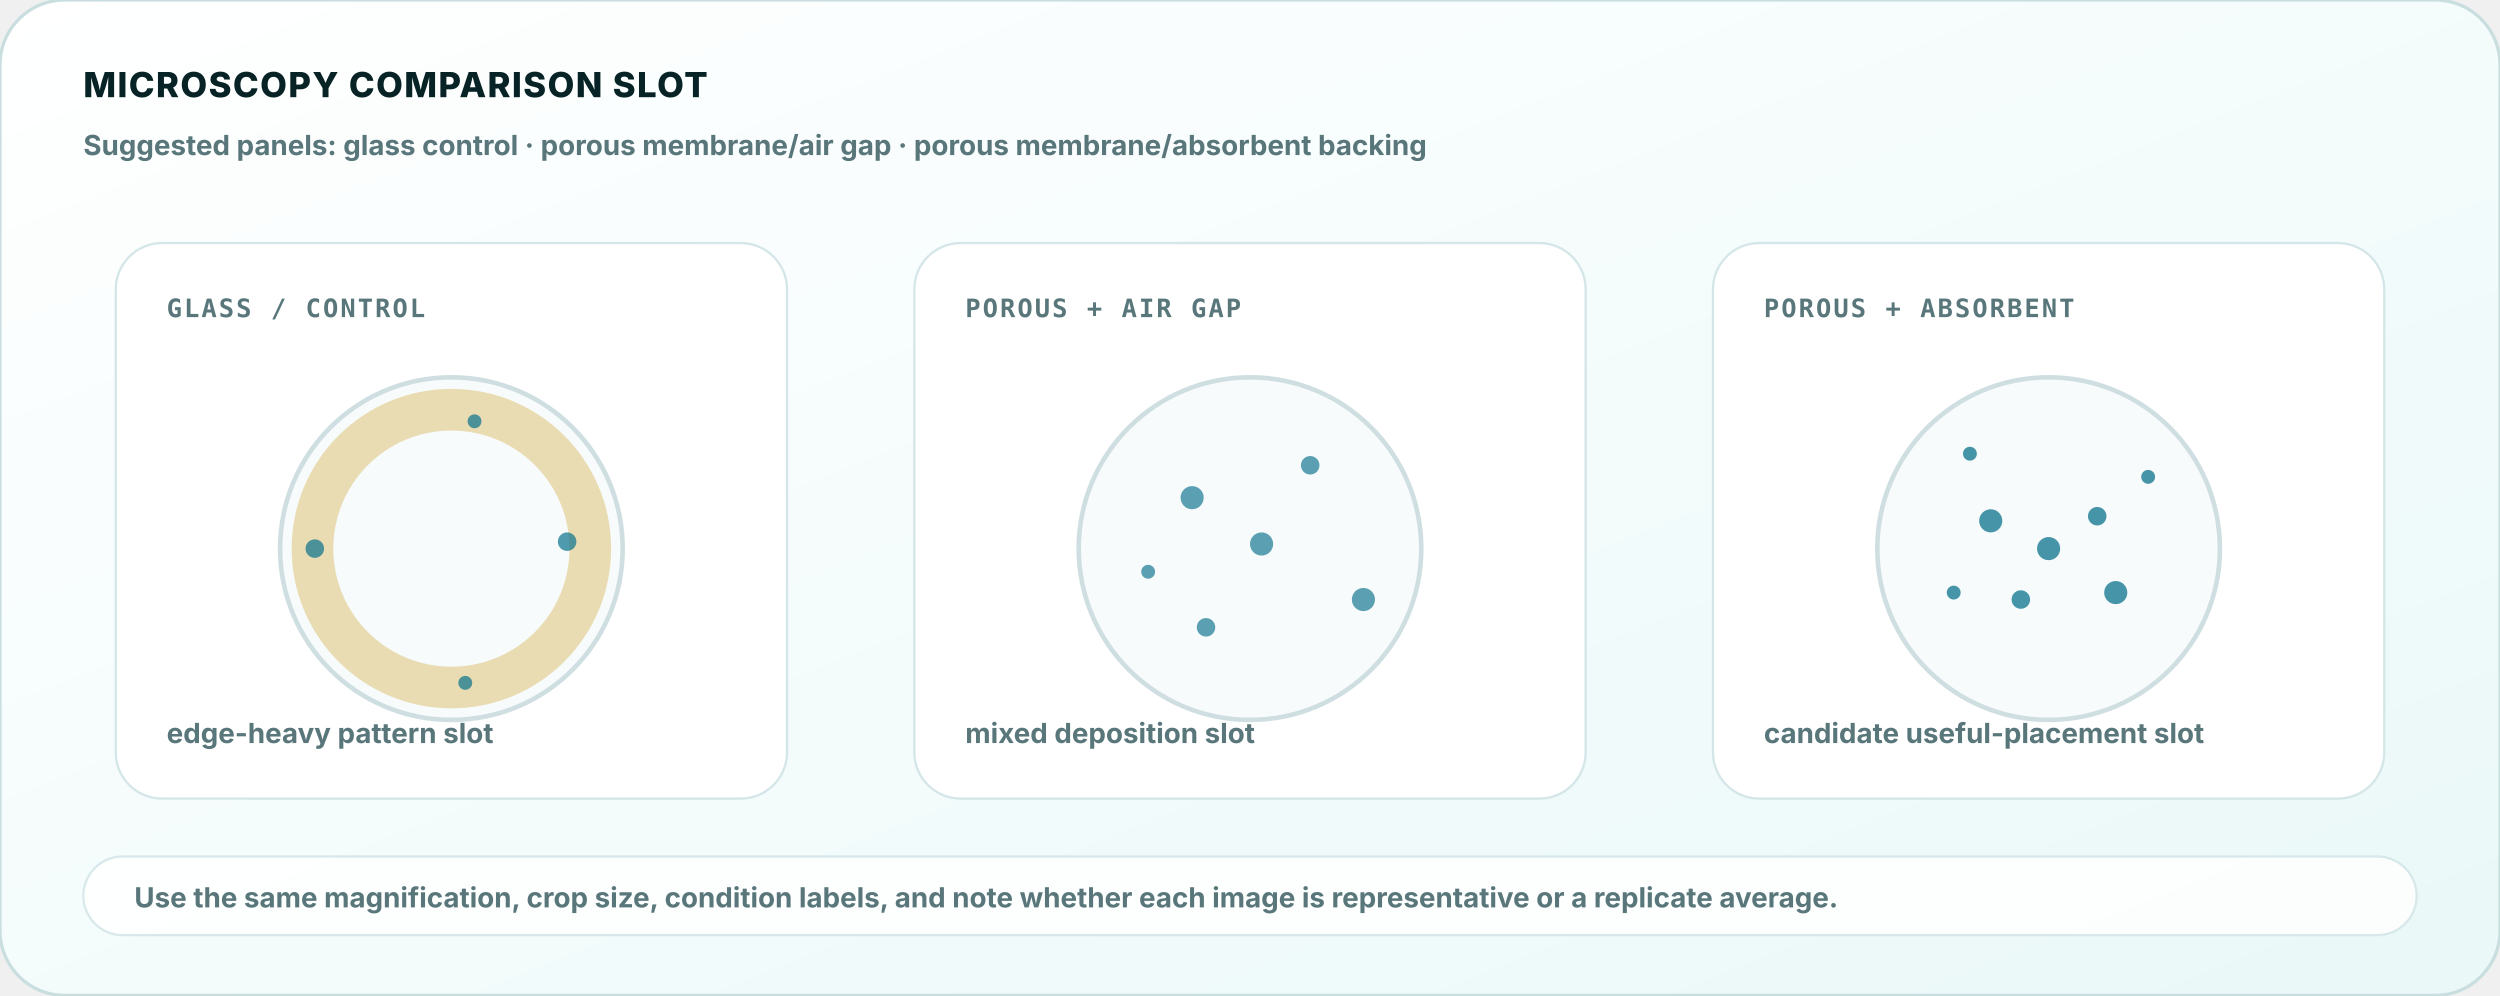
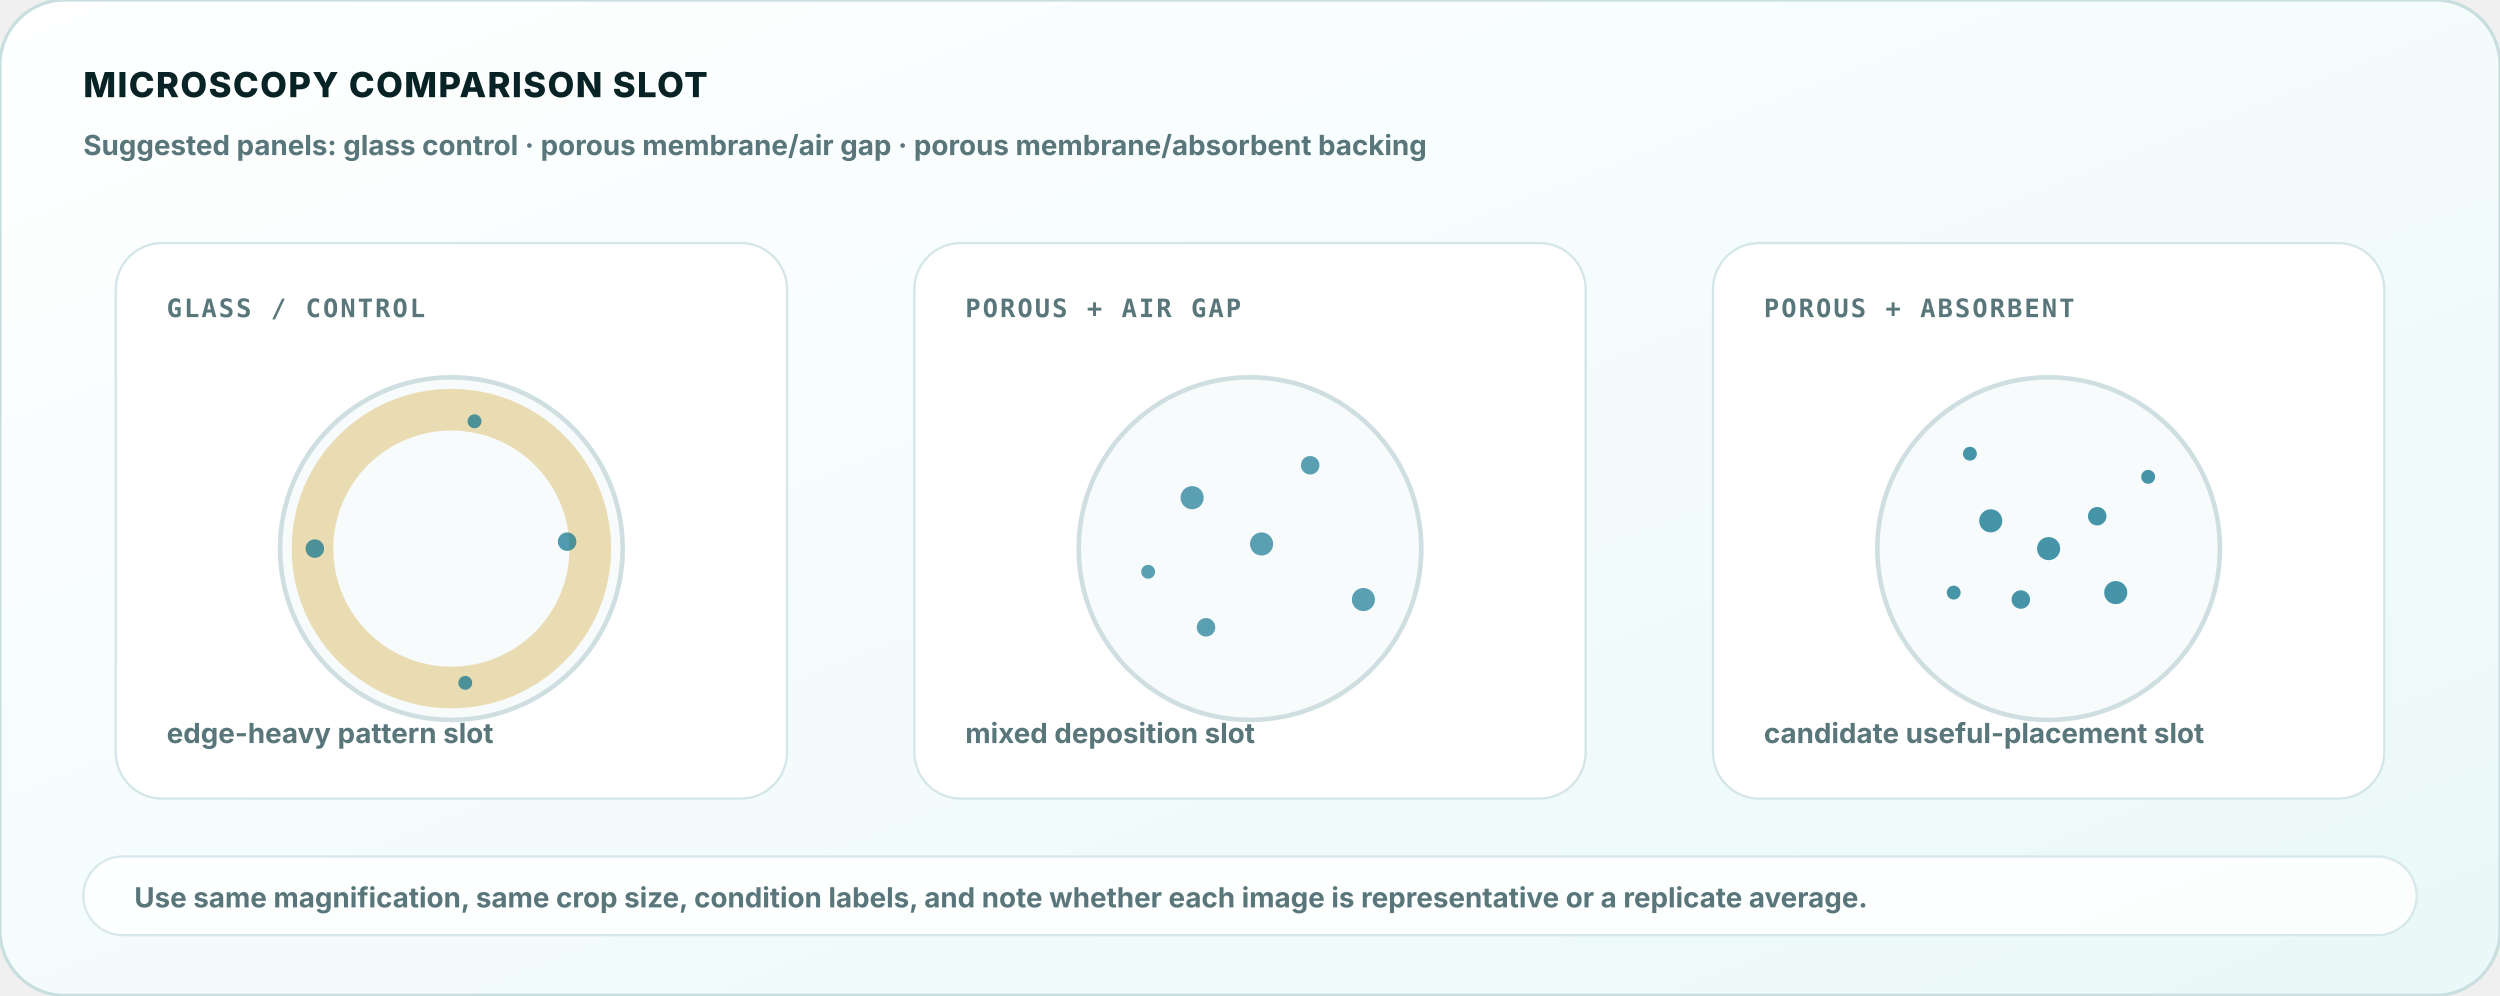
<svg xmlns="http://www.w3.org/2000/svg" viewBox="0 0 1080 430" role="img" aria-labelledby="title desc">
  <defs>
    <linearGradient id="bg" x1="0" y1="0" x2="1" y2="1">
      <stop offset="0" stop-color="#ffffff" />
      <stop offset="1" stop-color="#eaf8f8" />
    </linearGradient>
    <style>
    .card{fill:url(#bg);stroke:#c9dedf;stroke-width:1.4}.ink{fill:#082325}.muted{fill:#59777b}.teal{fill:#08708b}.line{stroke:#08708b;stroke-width:3;fill:none;stroke-linecap:round;stroke-linejoin:round}.grid{stroke:#d9e9ea;stroke-width:1}.dash{stroke:#8bbdc7;stroke-width:2;stroke-dasharray:6 6;fill:none}.label{font-family:Inter,Arial,sans-serif;font-weight:800;font-size:15px;letter-spacing:.04em}.small{font-family:Inter,Arial,sans-serif;font-weight:650;font-size:12px}.mono{font-family:ui-monospace,SFMono-Regular,Consolas,monospace;font-weight:760;font-size:11px;letter-spacing:.08em}
  </style>
  </defs>
  <rect width="1080" height="430" rx="28" class="card" />
  <text x="36" y="42" class="label ink">MICROSCOPY COMPARISON SLOT</text>
  <text x="36" y="67" class="small muted">Suggested panels: glass control · porous membrane/air gap · porous membrane/absorbent backing</text>
  <g transform="translate(50 105)">
    <g>
      <rect width="290" height="240" rx="20" fill="#fff" stroke="#d4e6e8" />
      <text x="22" y="32" class="mono muted">GLASS / CONTROL</text>
      <circle cx="145" cy="132" r="74" fill="#f8fbfb" stroke="#cfdfe1" stroke-width="2" />
      <circle cx="145" cy="132" r="60" fill="none" stroke="#d6b65b" stroke-width="18" opacity=".45" />
      <g fill="#08708b" opacity=".70">
        <circle cx="86" cy="132" r="4" />
        <circle cx="195" cy="129" r="4" />
        <circle cx="155" cy="77" r="3" />
        <circle cx="151" cy="190" r="3" />
      </g>
      <text x="22" y="216" class="small muted">edge-heavy pattern slot</text>
    </g>
    <g transform="translate(345 0)">
      <rect width="290" height="240" rx="20" fill="#fff" stroke="#d4e6e8" />
      <text x="22" y="32" class="mono muted">POROUS + AIR GAP</text>
      <circle cx="145" cy="132" r="74" fill="#f8fbfb" stroke="#cfdfe1" stroke-width="2" />
      <g fill="#08708b" opacity=".66">
        <circle cx="120" cy="110" r="5" />
        <circle cx="150" cy="130" r="5" />
        <circle cx="171" cy="96" r="4" />
        <circle cx="126" cy="166" r="4" />
        <circle cx="194" cy="154" r="5" />
        <circle cx="101" cy="142" r="3" />
      </g>
      <text x="22" y="216" class="small muted">mixed deposition slot</text>
    </g>
    <g transform="translate(690 0)">
      <rect width="290" height="240" rx="20" fill="#fff" stroke="#d4e6e8" />
      <text x="22" y="32" class="mono muted">POROUS + ABSORBENT</text>
      <circle cx="145" cy="132" r="74" fill="#f8fbfb" stroke="#cfdfe1" stroke-width="2" />
      <g fill="#08708b" opacity=".74">
        <circle cx="145" cy="132" r="5" />
        <circle cx="120" cy="120" r="5" />
        <circle cx="166" cy="118" r="4" />
        <circle cx="133" cy="154" r="4" />
        <circle cx="174" cy="151" r="5" />
        <circle cx="104" cy="151" r="3" />
        <circle cx="188" cy="101" r="3" />
        <circle cx="111" cy="91" r="3" />
      </g>
      <text x="22" y="216" class="small muted">candidate useful-placement slot</text>
    </g>
  </g>
  <rect x="36" y="370" width="1008" height="34" rx="17" fill="#ffffff" opacity=".86" stroke="#d4e6e8" />
-   <text x="58" y="392" class="small muted">Use the same magnification, crop size, condition labels, and note whether each image is representative or a replicate average.</text>
+   <text x="58" y="392" class="small muted">Use same magnification, same crop size, condition labels, and note whether each image is representative or a replicate average.</text>
</svg>
